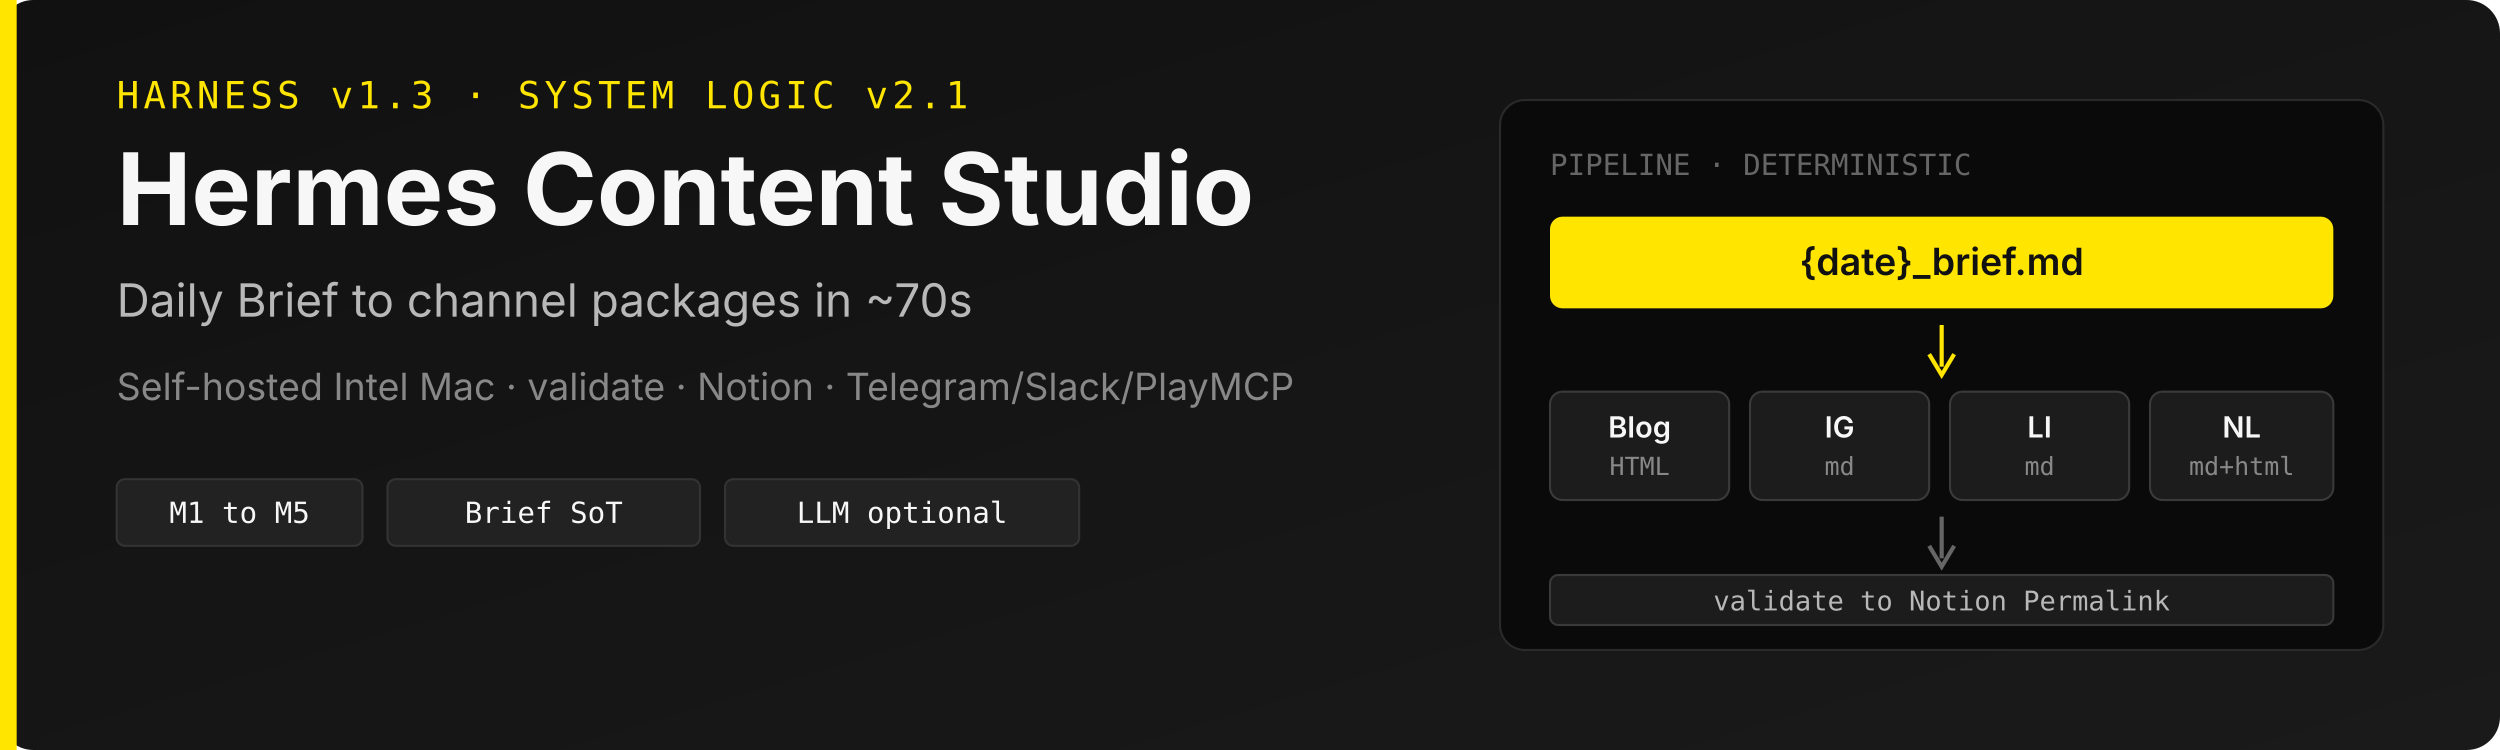
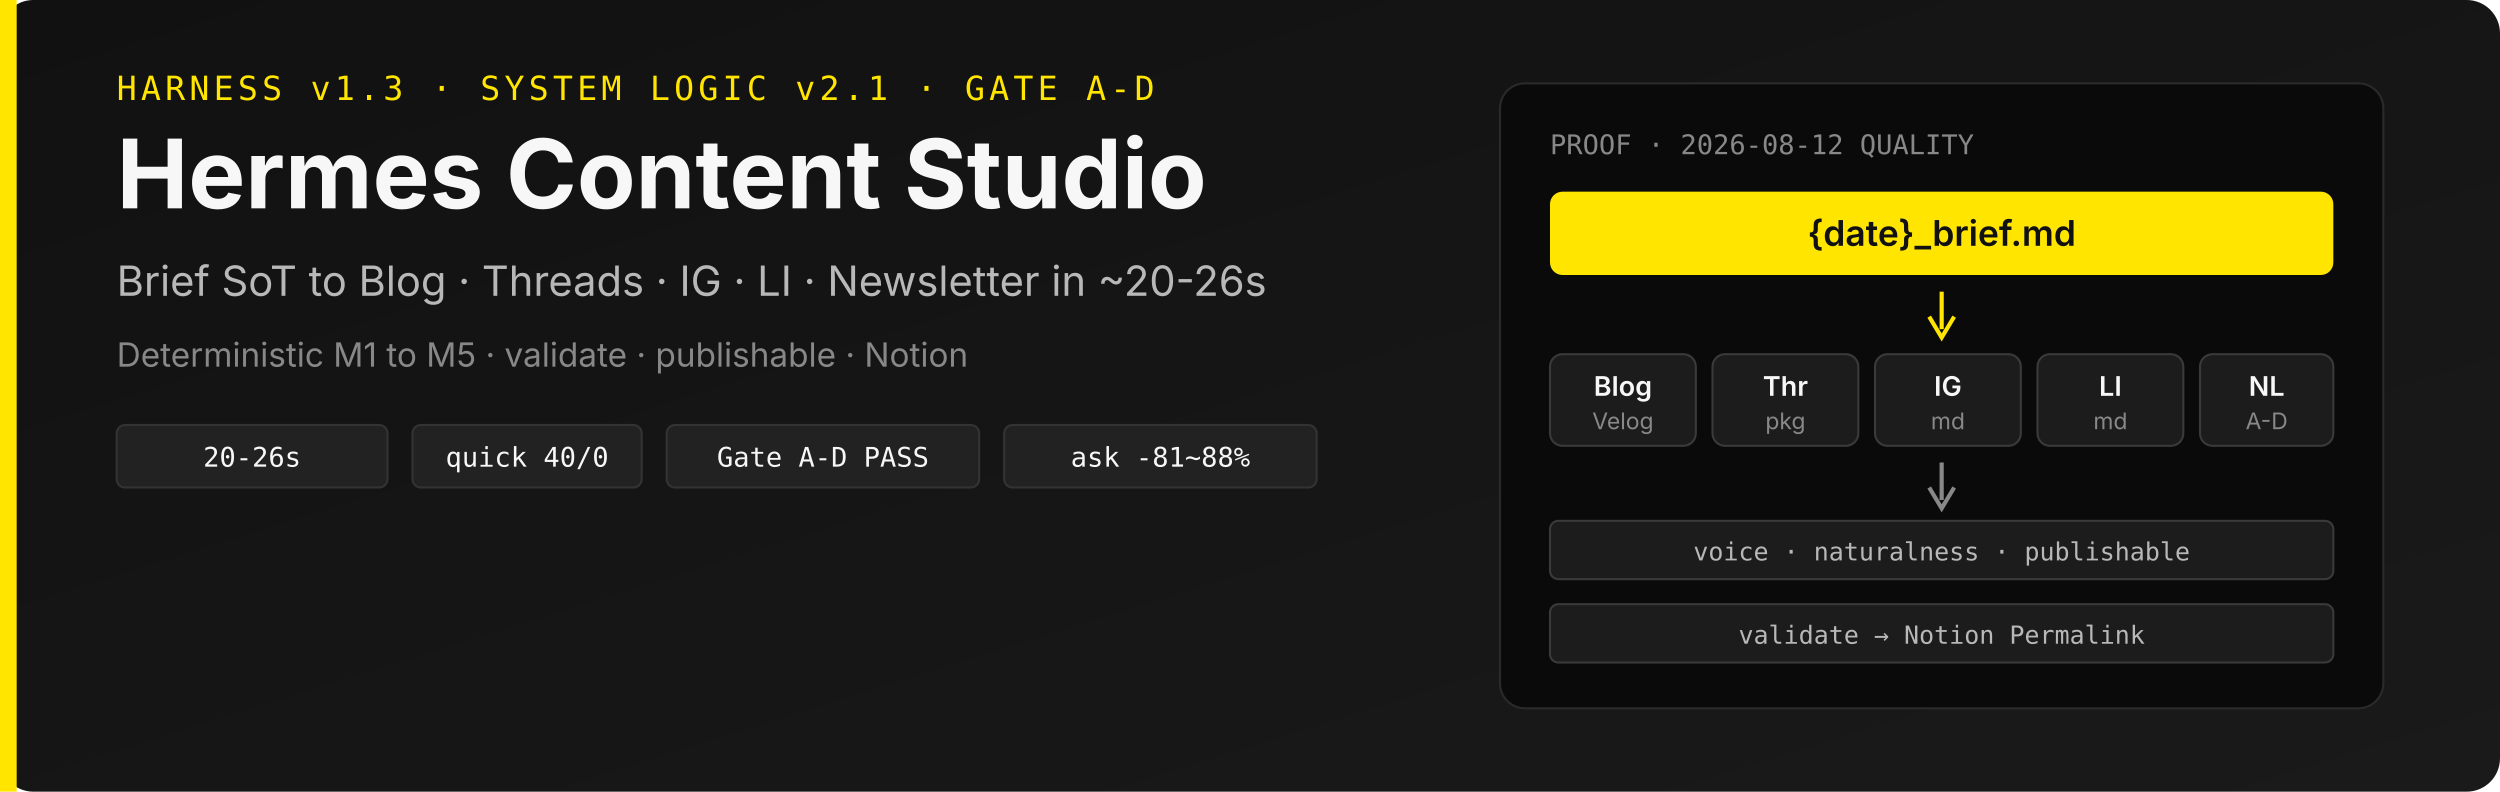
- <svg xmlns="http://www.w3.org/2000/svg" width="100%" height="100%" viewBox="0 0 1200 360" role="img" aria-labelledby="title desc">
+ <svg xmlns="http://www.w3.org/2000/svg" width="100%" height="100%" viewBox="0 0 1200 380" role="img" aria-labelledby="title desc">
  <defs>
    <linearGradient id="bg" x1="0" y1="0" x2="1" y2="1">
      <stop offset="0%" stop-color="#111111" />
      <stop offset="100%" stop-color="#1A1A1A" />
    </linearGradient>
  </defs>
-   <rect width="1200" height="360" rx="16" fill="url(#bg)" />
-   <rect x="0" y="0" width="8" height="360" fill="#FFE500" />
-   <g id="title-block" transform="translate(56 52)">
-     <text x="0" y="0" font-family="ui-monospace, SFMono-Regular, Menlo, monospace" font-size="18" fill="#FFE500" letter-spacing="2">HARNESS v1.3 · SYSTEM LOGIC v2.1</text>
-     <text x="0" y="56" font-family="-apple-system, BlinkMacSystemFont, Segoe UI, sans-serif" font-size="48" font-weight="700" fill="#F7F7F7">Hermes Content Studio</text>
-     <text x="0" y="100" font-family="-apple-system, BlinkMacSystemFont, Segoe UI, sans-serif" font-size="22" fill="#B8B8B8">Daily Brief to channel packages in ~70s</text>
-     <text x="0" y="140" font-family="-apple-system, BlinkMacSystemFont, Segoe UI, sans-serif" font-size="18" fill="#888888">Self-hosted Intel Mac · validate · Notion · Telegram/Slack/PlayMCP</text>
-     <g transform="translate(0 178)">
-       <rect x="0" y="0" width="118" height="32" rx="4" fill="#222222" stroke="#333333" />
-       <text x="59" y="21" text-anchor="middle" font-family="ui-monospace, SFMono-Regular, Menlo, monospace" font-size="14" fill="#F7F7F7">M1 to M5</text>
-       <rect x="130" y="0" width="150" height="32" rx="4" fill="#222222" stroke="#333333" />
-       <text x="205" y="21" text-anchor="middle" font-family="ui-monospace, SFMono-Regular, Menlo, monospace" font-size="14" fill="#F7F7F7">Brief SoT</text>
-       <rect x="292" y="0" width="170" height="32" rx="4" fill="#222222" stroke="#333333" />
-       <text x="377" y="21" text-anchor="middle" font-family="ui-monospace, SFMono-Regular, Menlo, monospace" font-size="14" fill="#F7F7F7">LLM optional</text>
+   <rect width="1200" height="380" rx="16" fill="url(#bg)" />
+   <rect x="0" y="0" width="8" height="380" fill="#FFE500" />
+   <g transform="translate(56 48)">
+     <text x="0" y="0" font-family="ui-monospace, SFMono-Regular, Menlo, monospace" font-size="16" fill="#FFE500" letter-spacing="2">HARNESS v1.3 · SYSTEM LOGIC v2.1 · GATE A-D</text>
+     <text x="0" y="52" font-family="-apple-system, BlinkMacSystemFont, Segoe UI, sans-serif" font-size="46" font-weight="700" fill="#F7F7F7">Hermes Content Studio</text>
+     <text x="0" y="94" font-family="-apple-system, BlinkMacSystemFont, Segoe UI, sans-serif" font-size="20" fill="#B8B8B8">Brief SoT to Blog · Threads · IG · LI · Newsletter in ~20-26s</text>
+     <text x="0" y="128" font-family="-apple-system, BlinkMacSystemFont, Segoe UI, sans-serif" font-size="16" fill="#888888">Deterministic M1 to M5 · validate · publishable · Notion</text>
+     <g transform="translate(0 156)">
+       <rect x="0" y="0" width="130" height="30" rx="4" fill="#222" stroke="#333" />
+       <text x="65" y="20" text-anchor="middle" font-family="ui-monospace, SFMono-Regular, Menlo, monospace" font-size="13" fill="#F7F7F7">20-26s</text>
+       <rect x="142" y="0" width="110" height="30" rx="4" fill="#222" stroke="#333" />
+       <text x="197" y="20" text-anchor="middle" font-family="ui-monospace, SFMono-Regular, Menlo, monospace" font-size="13" fill="#F7F7F7">quick 40/0</text>
+       <rect x="264" y="0" width="150" height="30" rx="4" fill="#222" stroke="#333" />
+       <text x="339" y="20" text-anchor="middle" font-family="ui-monospace, SFMono-Regular, Menlo, monospace" font-size="13" fill="#F7F7F7">Gate A-D PASS</text>
+       <rect x="426" y="0" width="150" height="30" rx="4" fill="#222" stroke="#333" />
+       <text x="501" y="20" text-anchor="middle" font-family="ui-monospace, SFMono-Regular, Menlo, monospace" font-size="13" fill="#F7F7F7">ask -81~88%</text>
    </g>
  </g>
-   <g id="project-proof" transform="translate(720 48)">
-     <rect x="0" y="0" width="424" height="264" rx="12" fill="#0A0A0A" stroke="#2A2A2A" />
-     <text x="24" y="36" font-family="ui-monospace, SFMono-Regular, Menlo, monospace" font-size="14" fill="#666666">PIPELINE · DETERMINISTIC</text>
-     <rect x="24" y="56" width="376" height="44" rx="6" fill="#FFE500" />
-     <text x="212" y="84" text-anchor="middle" font-family="-apple-system, BlinkMacSystemFont, Segoe UI, sans-serif" font-size="18" font-weight="600" fill="#111111">{date}_brief.md</text>
-     <path d="M212 108 L212 128" stroke="#FFE500" stroke-width="2" />
-     <path d="M206 122 L212 132 L218 122" fill="none" stroke="#FFE500" stroke-width="2" />
-     <rect x="24" y="140" width="86" height="52" rx="6" fill="#1C1C1C" stroke="#3A3A3A" />
-     <text x="67" y="162" text-anchor="middle" font-family="-apple-system, BlinkMacSystemFont, Segoe UI, sans-serif" font-size="14" font-weight="600" fill="#F7F7F7">Blog</text>
-     <text x="67" y="180" text-anchor="middle" font-family="ui-monospace, SFMono-Regular, Menlo, monospace" font-size="12" fill="#888888">HTML</text>
-     <rect x="120" y="140" width="86" height="52" rx="6" fill="#1C1C1C" stroke="#3A3A3A" />
-     <text x="163" y="162" text-anchor="middle" font-family="-apple-system, BlinkMacSystemFont, Segoe UI, sans-serif" font-size="14" font-weight="600" fill="#F7F7F7">IG</text>
-     <text x="163" y="180" text-anchor="middle" font-family="ui-monospace, SFMono-Regular, Menlo, monospace" font-size="12" fill="#888888">md</text>
-     <rect x="216" y="140" width="86" height="52" rx="6" fill="#1C1C1C" stroke="#3A3A3A" />
-     <text x="259" y="162" text-anchor="middle" font-family="-apple-system, BlinkMacSystemFont, Segoe UI, sans-serif" font-size="14" font-weight="600" fill="#F7F7F7">LI</text>
-     <text x="259" y="180" text-anchor="middle" font-family="ui-monospace, SFMono-Regular, Menlo, monospace" font-size="12" fill="#888888">md</text>
-     <rect x="312" y="140" width="88" height="52" rx="6" fill="#1C1C1C" stroke="#3A3A3A" />
-     <text x="356" y="162" text-anchor="middle" font-family="-apple-system, BlinkMacSystemFont, Segoe UI, sans-serif" font-size="14" font-weight="600" fill="#F7F7F7">NL</text>
-     <text x="356" y="180" text-anchor="middle" font-family="ui-monospace, SFMono-Regular, Menlo, monospace" font-size="12" fill="#888888">md+html</text>
-     <path d="M212 200 L212 220" stroke="#666666" stroke-width="2" />
-     <path d="M206 214 L212 224 L218 214" fill="none" stroke="#666666" stroke-width="2" />
-     <rect x="24" y="228" width="376" height="24" rx="4" fill="#1C1C1C" stroke="#3A3A3A" />
-     <text x="212" y="245" text-anchor="middle" font-family="ui-monospace, SFMono-Regular, Menlo, monospace" font-size="13" fill="#B8B8B8">validate to Notion Permalink</text>
+   <g transform="translate(720 40)">
+     <rect x="0" y="0" width="424" height="300" rx="12" fill="#0A0A0A" stroke="#2A2A2A" />
+     <text x="24" y="34" font-family="ui-monospace, SFMono-Regular, Menlo, monospace" font-size="13" fill="#888888">PROOF · 2026-08-12 QUALITY</text>
+     <rect x="24" y="52" width="376" height="40" rx="6" fill="#FFE500" />
+     <text x="212" y="78" text-anchor="middle" font-family="-apple-system, BlinkMacSystemFont, Segoe UI, sans-serif" font-size="17" font-weight="600" fill="#111111">{date}_brief.md</text>
+     <path d="M212 100 L212 118" stroke="#FFE500" stroke-width="2" />
+     <path d="M206 112 L212 122 L218 112" fill="none" stroke="#FFE500" stroke-width="2" />
+     <g font-family="-apple-system, BlinkMacSystemFont, Segoe UI, sans-serif" font-size="13" font-weight="600" fill="#F7F7F7">
+       <rect x="24" y="130" width="70" height="44" rx="6" fill="#1C1C1C" stroke="#3A3A3A" />
+       <text x="59" y="150" text-anchor="middle">Blog</text>
+       <text x="59" y="166" text-anchor="middle" font-size="11" fill="#888888" font-weight="400">Velog</text>
+       <rect x="102" y="130" width="70" height="44" rx="6" fill="#1C1C1C" stroke="#3A3A3A" />
+       <text x="137" y="150" text-anchor="middle">Thr</text>
+       <text x="137" y="166" text-anchor="middle" font-size="11" fill="#888888" font-weight="400">pkg</text>
+       <rect x="180" y="130" width="70" height="44" rx="6" fill="#1C1C1C" stroke="#3A3A3A" />
+       <text x="215" y="150" text-anchor="middle">IG</text>
+       <text x="215" y="166" text-anchor="middle" font-size="11" fill="#888888" font-weight="400">md</text>
+       <rect x="258" y="130" width="70" height="44" rx="6" fill="#1C1C1C" stroke="#3A3A3A" />
+       <text x="293" y="150" text-anchor="middle">LI</text>
+       <text x="293" y="166" text-anchor="middle" font-size="11" fill="#888888" font-weight="400">md</text>
+       <rect x="336" y="130" width="64" height="44" rx="6" fill="#1C1C1C" stroke="#3A3A3A" />
+       <text x="368" y="150" text-anchor="middle">NL</text>
+       <text x="368" y="166" text-anchor="middle" font-size="11" fill="#888888" font-weight="400">A-D</text>
+     </g>
+     <path d="M212 182 L212 200" stroke="#888888" stroke-width="2" />
+     <path d="M206 194 L212 204 L218 194" fill="none" stroke="#888888" stroke-width="2" />
+     <rect x="24" y="210" width="376" height="28" rx="4" fill="#1C1C1C" stroke="#3A3A3A" />
+     <text x="212" y="229" text-anchor="middle" font-family="ui-monospace, SFMono-Regular, Menlo, monospace" font-size="12" fill="#B8B8B8">voice · naturalness · publishable</text>
+     <rect x="24" y="250" width="376" height="28" rx="4" fill="#1C1C1C" stroke="#3A3A3A" />
+     <text x="212" y="269" text-anchor="middle" font-family="ui-monospace, SFMono-Regular, Menlo, monospace" font-size="12" fill="#B8B8B8">validate → Notion Permalink</text>
  </g>
</svg>
